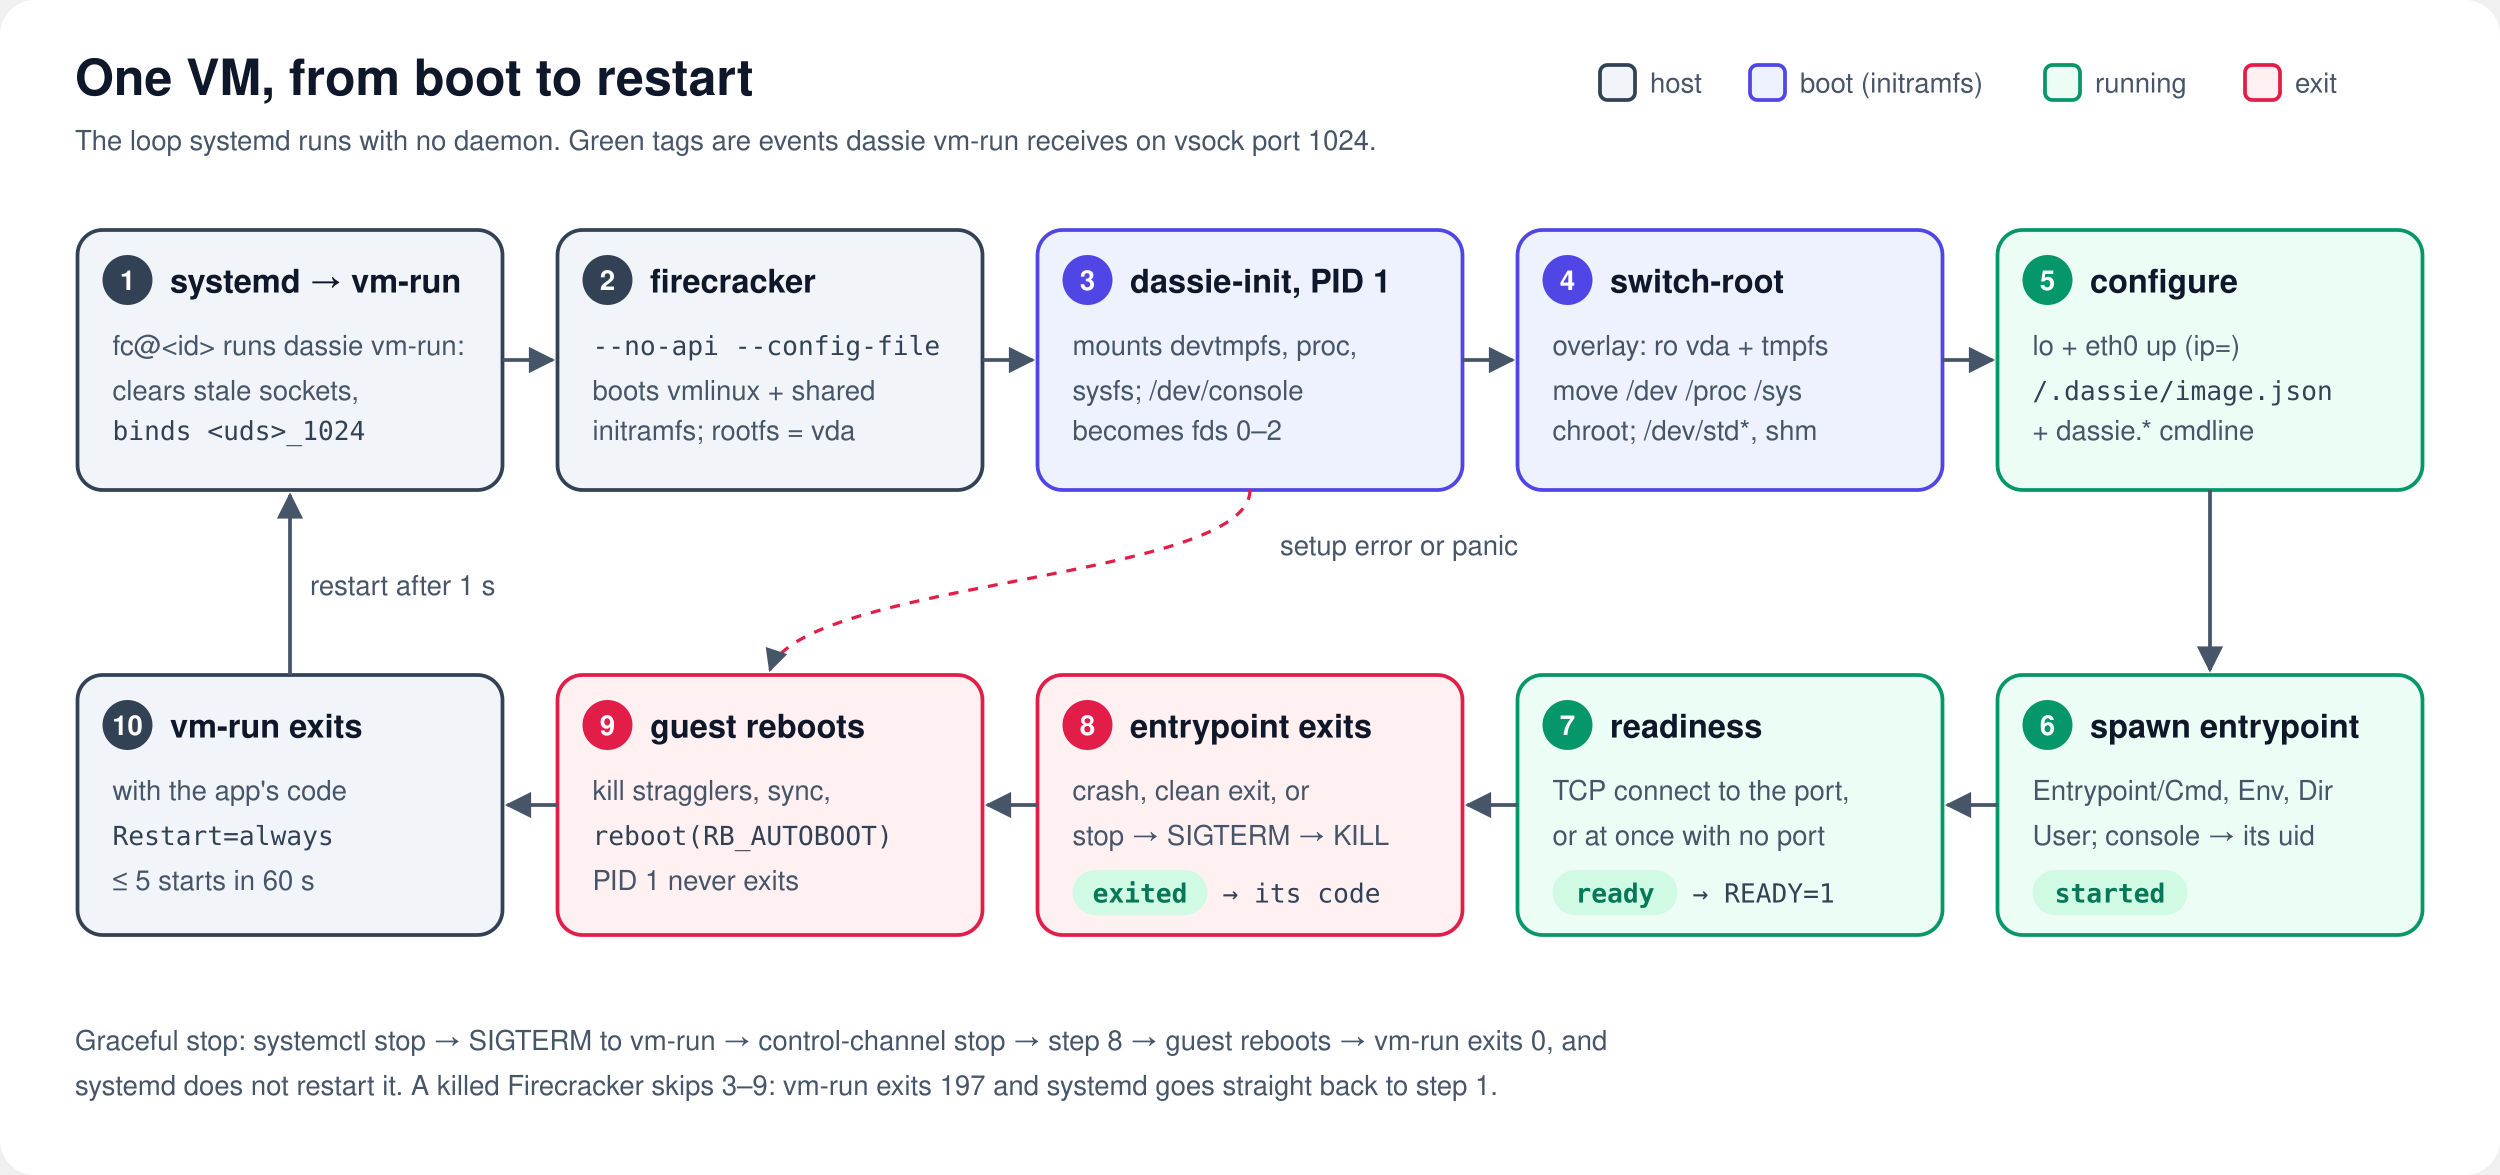
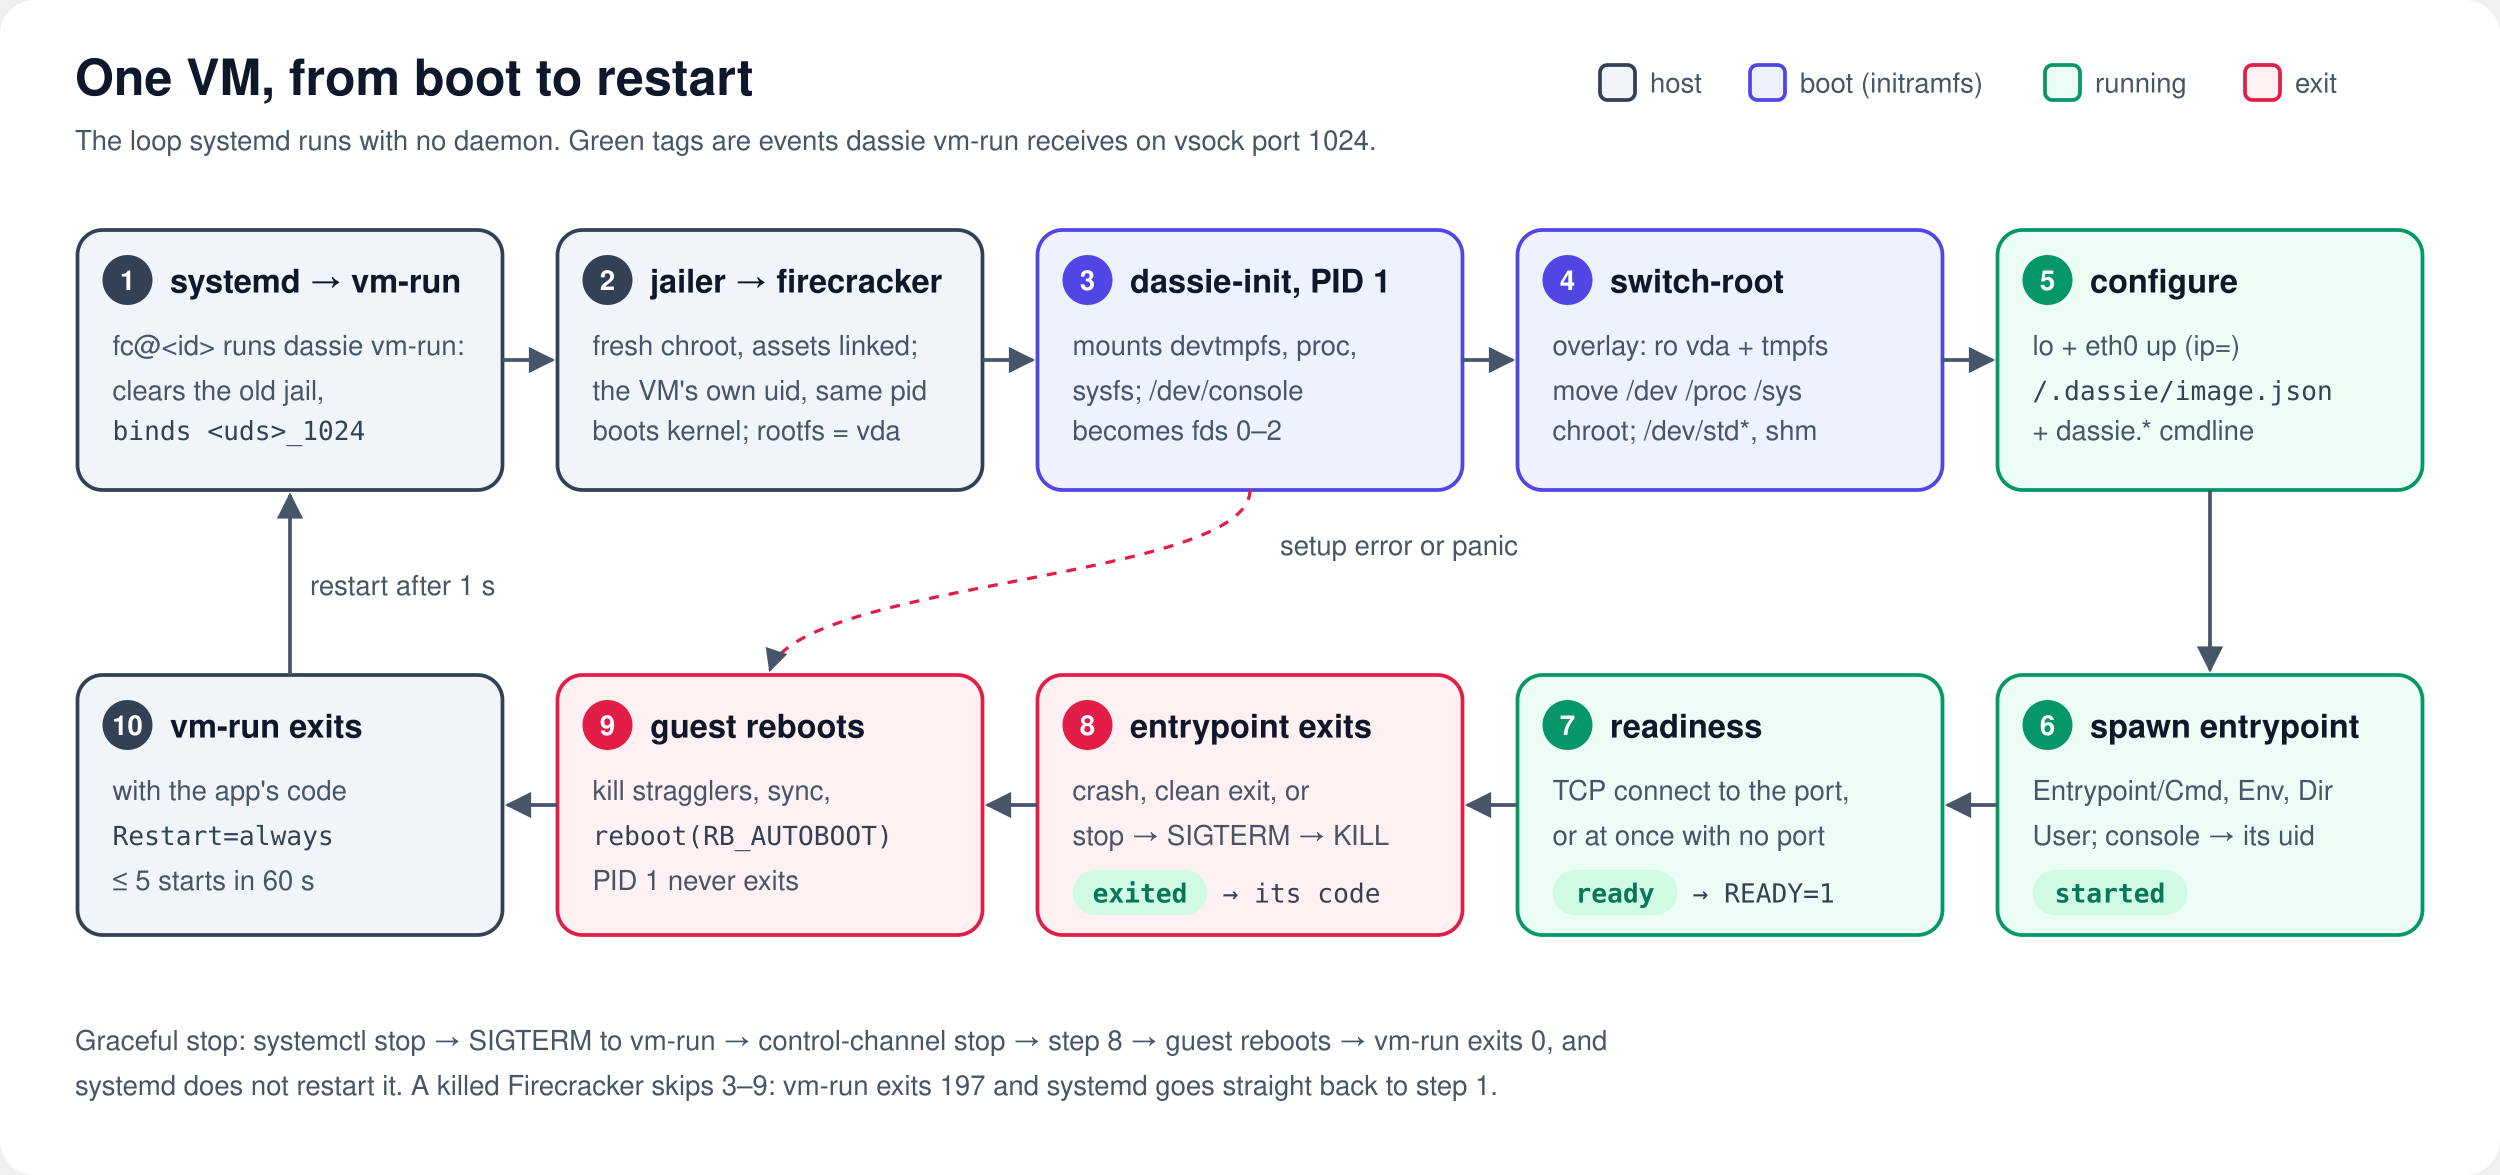
<svg xmlns="http://www.w3.org/2000/svg" viewBox="0 0 1000 470" width="1000" height="470" font-family="ui-sans-serif, system-ui, -apple-system, 'Segoe UI', Helvetica, Arial, sans-serif">
  <defs>
    <marker id="a" viewBox="0 0 10 10" refX="9" refY="5" markerWidth="7" markerHeight="7" orient="auto">
      <path d="M0,0 L10,5 L0,10 z" fill="#475569" />
    </marker>
    <style>
      .n { font-size: 11px; font-weight: 700; fill: #ffffff; }
      .t { font-size: 13px; font-weight: 600; fill: #0f172a; }
      .s { font-size: 11px; fill: #475569; }
      .m { font-size: 10.5px; fill: #334155; font-family: ui-monospace, SFMono-Regular, Menlo, Consolas, monospace; }
      .ln { stroke: #475569; stroke-width: 1.5; fill: none; }
      .host { fill: #f1f5f9; stroke: #334155; stroke-width: 1.5; }
      .boot { fill: #eef2ff; stroke: #4f46e5; stroke-width: 1.5; }
      .run { fill: #ecfdf5; stroke: #059669; stroke-width: 1.5; }
      .stop { fill: #fff1f2; stroke: #e11d48; stroke-width: 1.5; }
      .ev { font-size: 10.5px; font-weight: 600; fill: #047857; font-family: ui-monospace, SFMono-Regular, Menlo, Consolas, monospace; }
    </style>
  </defs>
  <rect width="1000" height="470" rx="14" fill="#ffffff" />
  <text x="30" y="38" font-size="20" font-weight="700" fill="#0f172a">One VM, from boot to restart</text>
  <text x="30" y="60" class="s">The loop systemd runs with no daemon. Green tags are events dassie vm-run receives on vsock port 1024.</text>
  <rect x="640" y="26" width="14" height="14" rx="3" class="host" />
  <text x="660" y="37" class="s">host</text>
  <rect x="700" y="26" width="14" height="14" rx="3" class="boot" />
  <text x="720" y="37" class="s">boot (initramfs)</text>
  <rect x="818" y="26" width="14" height="14" rx="3" class="run" />
  <text x="838" y="37" class="s">running</text>
  <rect x="898" y="26" width="14" height="14" rx="3" class="stop" />
  <text x="918" y="37" class="s">exit</text>
  <g>
    <rect x="31" y="92" width="170" height="104" rx="10" class="host" />
    <circle cx="51" cy="112" r="10" fill="#334155" />
    <text x="51" y="116" text-anchor="middle" class="n">1</text>
    <text x="68" y="117" class="t">systemd → vm-run</text>
    <text x="45" y="142" class="s">fc@&lt;id&gt; runs dassie vm-run:</text>
-     <text x="45" y="160" class="s">clears stale sockets,</text>
+     <text x="45" y="160" class="s">clears the old jail,</text>
    <text x="45" y="176" class="m">binds &lt;uds&gt;_1024</text>
  </g>
  <g>
    <rect x="223" y="92" width="170" height="104" rx="10" class="host" />
    <circle cx="243" cy="112" r="10" fill="#334155" />
    <text x="243" y="116" text-anchor="middle" class="n">2</text>
-     <text x="260" y="117" class="t">firecracker</text>
-     <text x="237" y="142" class="m">--no-api --config-file</text>
-     <text x="237" y="160" class="s">boots vmlinux + shared</text>
-     <text x="237" y="176" class="s">initramfs; rootfs = vda</text>
+     <text x="260" y="117" class="t">jailer → firecracker</text>
+     <text x="237" y="142" class="s">fresh chroot, assets linked;</text>
+     <text x="237" y="160" class="s">the VM's own uid, same pid</text>
+     <text x="237" y="176" class="s">boots kernel; rootfs = vda</text>
  </g>
  <g>
    <rect x="415" y="92" width="170" height="104" rx="10" class="boot" />
    <circle cx="435" cy="112" r="10" fill="#4f46e5" />
    <text x="435" y="116" text-anchor="middle" class="n">3</text>
    <text x="452" y="117" class="t">dassie-init, PID 1</text>
    <text x="429" y="142" class="s">mounts devtmpfs, proc,</text>
    <text x="429" y="160" class="s">sysfs; /dev/console</text>
    <text x="429" y="176" class="s">becomes fds 0–2</text>
  </g>
  <g>
    <rect x="607" y="92" width="170" height="104" rx="10" class="boot" />
    <circle cx="627" cy="112" r="10" fill="#4f46e5" />
    <text x="627" y="116" text-anchor="middle" class="n">4</text>
    <text x="644" y="117" class="t">switch-root</text>
    <text x="621" y="142" class="s">overlay: ro vda + tmpfs</text>
    <text x="621" y="160" class="s">move /dev /proc /sys</text>
    <text x="621" y="176" class="s">chroot; /dev/std*, shm</text>
  </g>
  <g>
    <rect x="799" y="92" width="170" height="104" rx="10" class="run" />
    <circle cx="819" cy="112" r="10" fill="#059669" />
    <text x="819" y="116" text-anchor="middle" class="n">5</text>
    <text x="836" y="117" class="t">configure</text>
    <text x="813" y="142" class="s">lo + eth0 up (ip=)</text>
    <text x="813" y="160" class="m">/.dassie/image.json</text>
    <text x="813" y="176" class="s">+ dassie.* cmdline</text>
  </g>
  <g>
    <rect x="799" y="270" width="170" height="104" rx="10" class="run" />
    <circle cx="819" cy="290" r="10" fill="#059669" />
    <text x="819" y="294" text-anchor="middle" class="n">6</text>
    <text x="836" y="295" class="t">spawn entrypoint</text>
    <text x="813" y="320" class="s">Entrypoint/Cmd, Env, Dir</text>
    <text x="813" y="338" class="s">User; console → its uid</text>
    <rect x="813" y="348" width="62" height="18" rx="9" fill="#d1fae5" />
    <text x="844" y="361" text-anchor="middle" class="ev">started</text>
  </g>
  <g>
    <rect x="607" y="270" width="170" height="104" rx="10" class="run" />
    <circle cx="627" cy="290" r="10" fill="#059669" />
    <text x="627" y="294" text-anchor="middle" class="n">7</text>
    <text x="644" y="295" class="t">readiness</text>
    <text x="621" y="320" class="s">TCP connect to the port,</text>
    <text x="621" y="338" class="s">or at once with no port</text>
    <rect x="621" y="348" width="50" height="18" rx="9" fill="#d1fae5" />
    <text x="646" y="361" text-anchor="middle" class="ev">ready</text>
    <text x="677" y="361" class="m">→ READY=1</text>
  </g>
  <g>
    <rect x="415" y="270" width="170" height="104" rx="10" class="stop" />
    <circle cx="435" cy="290" r="10" fill="#e11d48" />
    <text x="435" y="294" text-anchor="middle" class="n">8</text>
    <text x="452" y="295" class="t">entrypoint exits</text>
    <text x="429" y="320" class="s">crash, clean exit, or</text>
    <text x="429" y="338" class="s">stop → SIGTERM → KILL</text>
    <rect x="429" y="348" width="54" height="18" rx="9" fill="#d1fae5" />
    <text x="456" y="361" text-anchor="middle" class="ev">exited</text>
    <text x="489" y="361" class="m">→ its code</text>
  </g>
  <g>
    <rect x="223" y="270" width="170" height="104" rx="10" class="stop" />
    <circle cx="243" cy="290" r="10" fill="#e11d48" />
    <text x="243" y="294" text-anchor="middle" class="n">9</text>
    <text x="260" y="295" class="t">guest reboots</text>
    <text x="237" y="320" class="s">kill stragglers, sync,</text>
    <text x="237" y="338" class="m">reboot(RB_AUTOBOOT)</text>
    <text x="237" y="356" class="s">PID 1 never exits</text>
  </g>
  <g>
    <rect x="31" y="270" width="170" height="104" rx="10" class="host" />
    <circle cx="51" cy="290" r="10" fill="#334155" />
    <text x="51" y="294" text-anchor="middle" class="n">10</text>
    <text x="68" y="295" class="t">vm-run exits</text>
    <text x="45" y="320" class="s">with the app's code</text>
    <text x="45" y="338" class="m">Restart=always</text>
    <text x="45" y="356" class="s">≤ 5 starts in 60 s</text>
  </g>
  <path d="M201,144 L221,144" class="ln" marker-end="url(#a)" />
  <path d="M393,144 L413,144" class="ln" marker-end="url(#a)" />
  <path d="M585,144 L605,144" class="ln" marker-end="url(#a)" />
  <path d="M777,144 L797,144" class="ln" marker-end="url(#a)" />
  <path d="M884,196 L884,268" class="ln" marker-end="url(#a)" />
  <path d="M799,322 L779,322" class="ln" marker-end="url(#a)" />
  <path d="M607,322 L587,322" class="ln" marker-end="url(#a)" />
  <path d="M415,322 L395,322" class="ln" marker-end="url(#a)" />
  <path d="M223,322 L203,322" class="ln" marker-end="url(#a)" />
  <path d="M116,270 L116,198" class="ln" marker-end="url(#a)" />
  <text x="124" y="238" class="s">restart after 1 s</text>
  <path d="M500,196 C500,232 320,232 308,268" stroke="#e11d48" stroke-width="1.3" fill="none" stroke-dasharray="4 4" marker-end="url(#a)" />
  <text x="512" y="222" class="s" fill="#be123c">setup error or panic</text>
  <text x="30" y="420" class="s">Graceful stop: systemctl stop → SIGTERM to vm-run → control-channel stop → step 8 → guest reboots → vm-run exits 0, and</text>
  <text x="30" y="438" class="s">systemd does not restart it. A killed Firecracker skips 3–9: vm-run exits 197 and systemd goes straight back to step 1.</text>
</svg>
